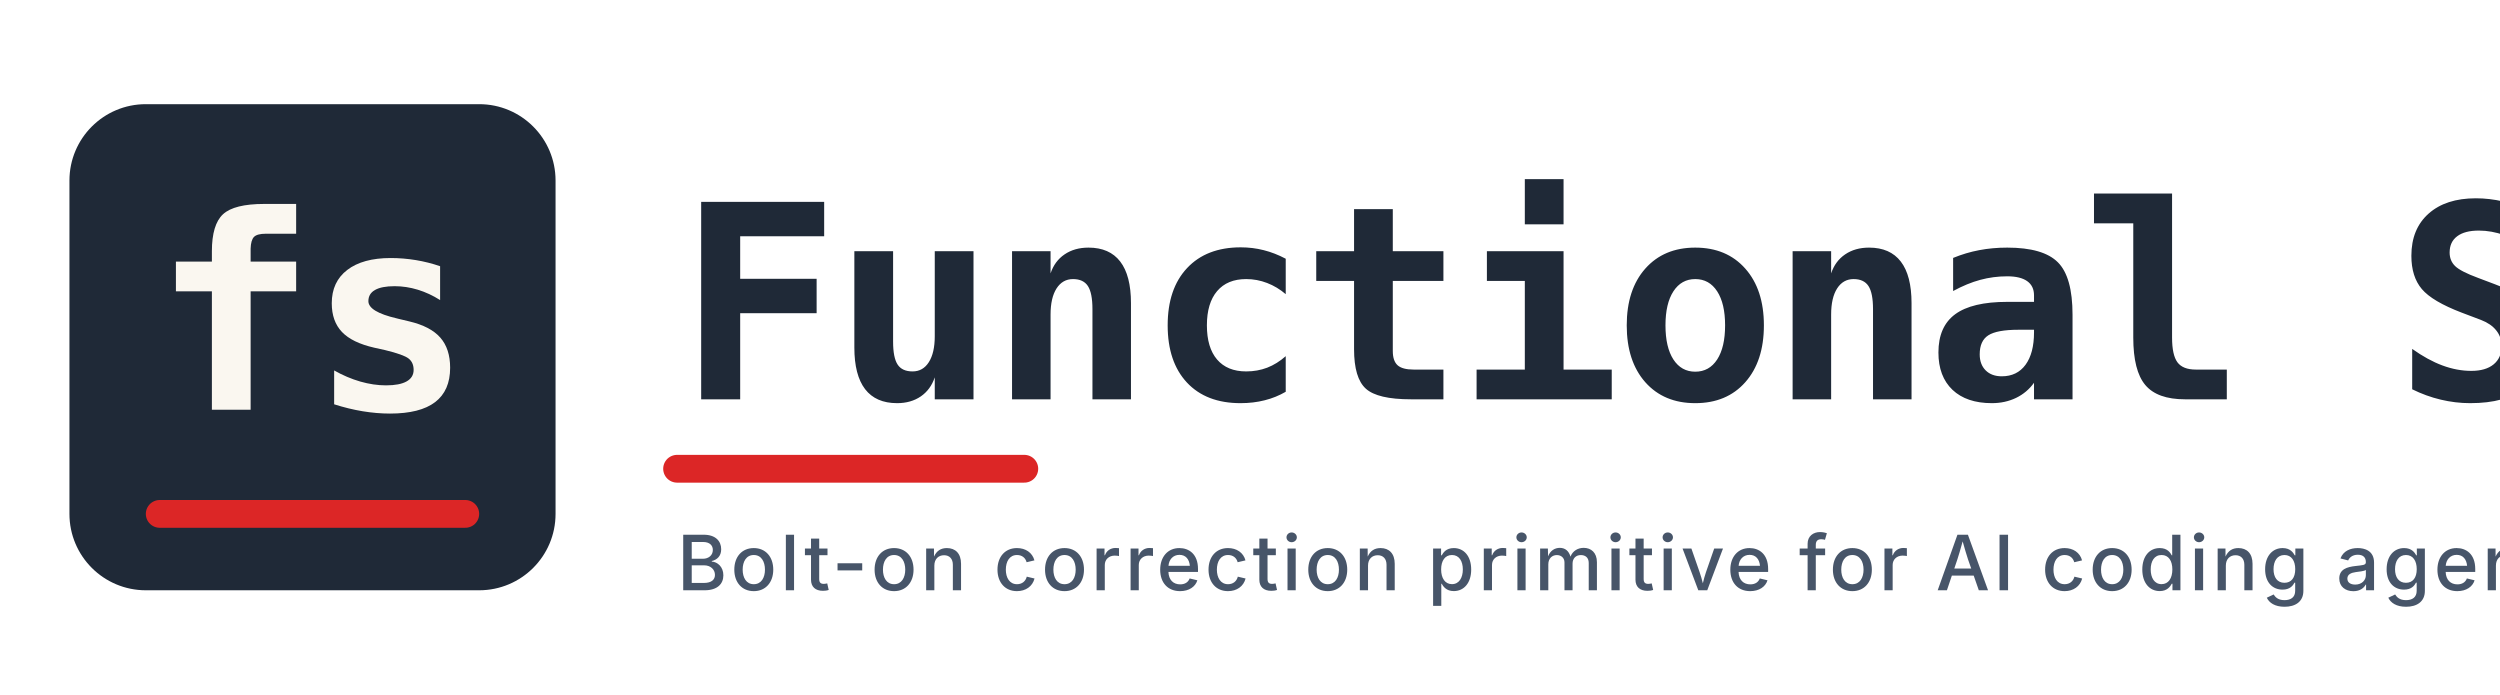
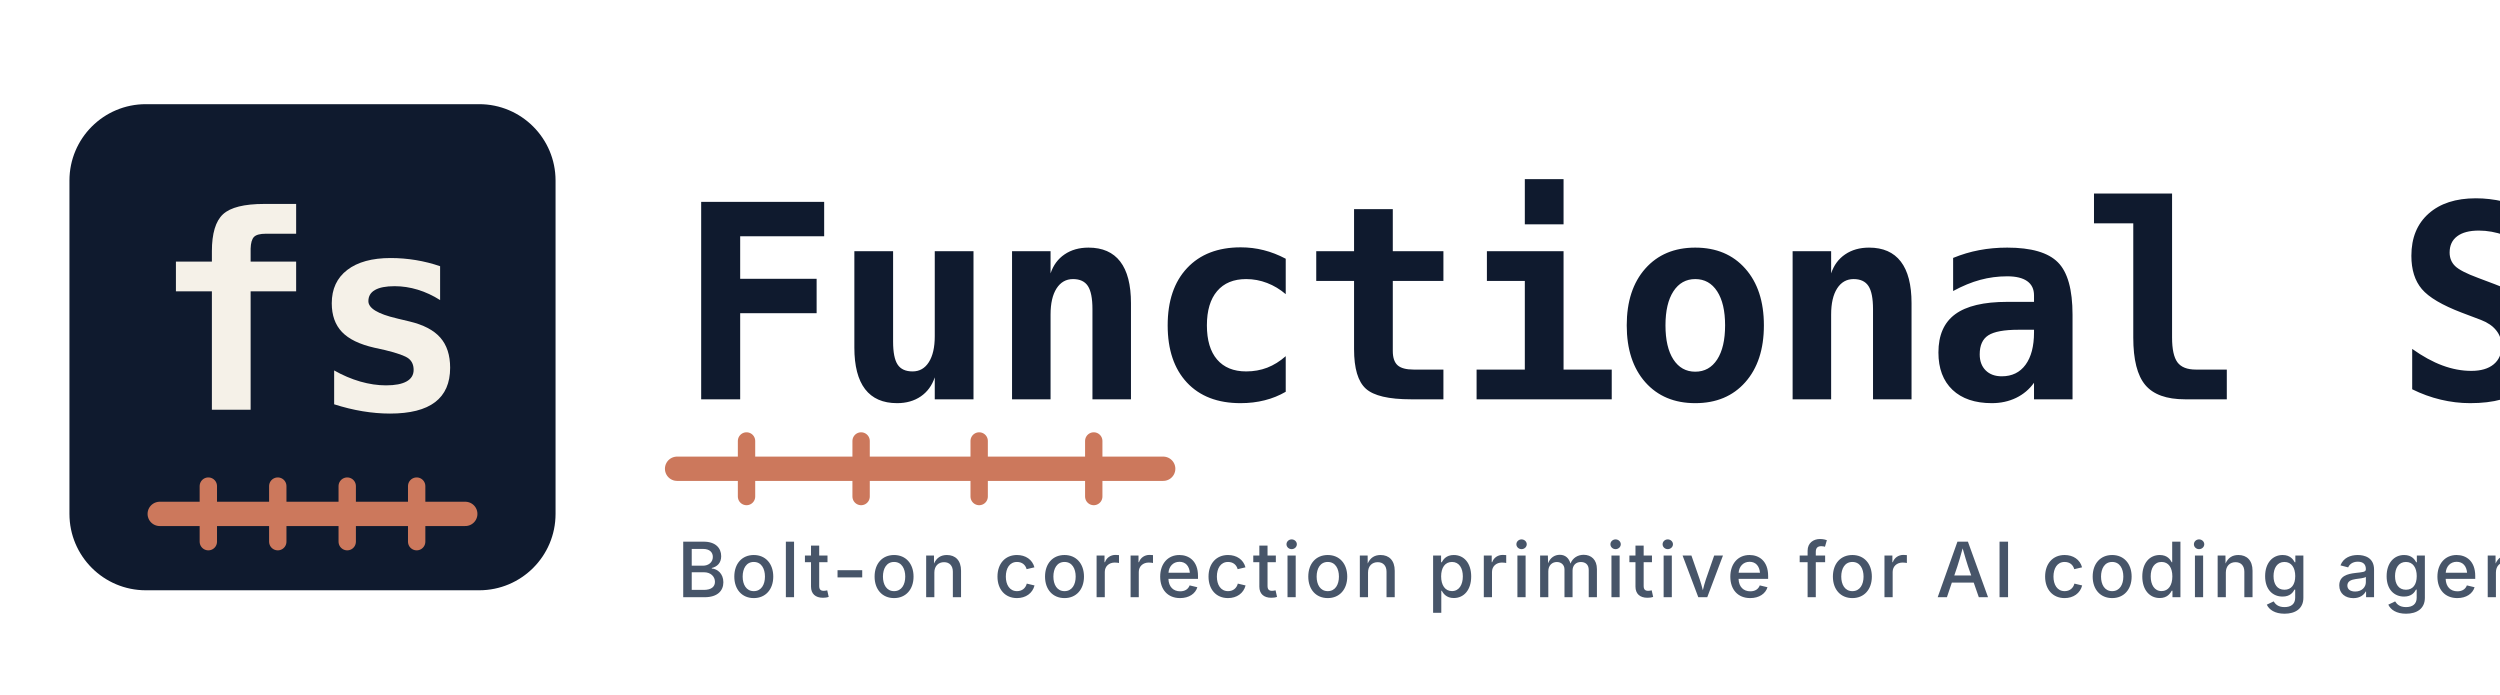
<svg xmlns="http://www.w3.org/2000/svg" viewBox="0 0 720 200" width="720" height="200" role="img" aria-label="Functional Scars">
  <defs>
    <style>
-       .glyph-bg { fill: #1F2937; }
-       .glyph-fg { fill: #FAF7F0; }
-       .scar-line { stroke: #DC2626; stroke-width: 8; stroke-linecap: round; }
-       .wordmark { fill: #1F2937; font-family: "JetBrains Mono", "Fira Code", "Menlo", "Consolas", monospace; font-weight: 800; font-size: 78px; letter-spacing: -2px; }
+       .glyph-bg { fill: #0F1A2E; }
+       .glyph-fg { fill: #F5F1E8; }
+       .scar-line { stroke: #CC785C; stroke-width: 7; stroke-linecap: round; }
+       .stitch { stroke: #CC785C; stroke-width: 5; stroke-linecap: round; }
+       .wordmark { fill: #0F1A2E; font-family: "JetBrains Mono", "Fira Code", "Menlo", "Consolas", monospace; font-weight: 800; font-size: 78px; letter-spacing: -2px; }
      .tagline { fill: #475569; font-family: "Inter", "Segoe UI", "Helvetica Neue", Arial, sans-serif; font-weight: 500; font-size: 22px; letter-spacing: 1px; }
    </style>
  </defs>
  <rect class="glyph-bg" x="20" y="30" width="140" height="140" rx="22" ry="22" />
  <text class="glyph-fg" x="90" y="118" text-anchor="middle" font-family="&quot;JetBrains Mono&quot;,&quot;Fira Code&quot;,&quot;Menlo&quot;,&quot;Consolas&quot;,monospace" font-weight="800" font-size="78" letter-spacing="-2">fs</text>
  <line class="scar-line" x1="46" y1="148" x2="134" y2="148" />
+   <line class="stitch" x1="60" y1="140" x2="60" y2="156" />
+   <line class="stitch" x1="80" y1="140" x2="80" y2="156" />
+   <line class="stitch" x1="100" y1="140" x2="100" y2="156" />
+   <line class="stitch" x1="120" y1="140" x2="120" y2="156" />
  <text class="wordmark" x="195" y="115">Functional Scars</text>
-   <line class="scar-line" x1="195" y1="135" x2="295" y2="135" />
-   <text class="tagline" x="195" y="170">Bolt-on correction primitive for AI coding agents</text>
+   <line class="scar-line" x1="195" y1="135" x2="335" y2="135" />
+   <line class="stitch" x1="215" y1="127" x2="215" y2="143" />
+   <line class="stitch" x1="248" y1="127" x2="248" y2="143" />
+   <line class="stitch" x1="282" y1="127" x2="282" y2="143" />
+   <line class="stitch" x1="315" y1="127" x2="315" y2="143" />
+   <text class="tagline" x="195" y="172">Bolt-on correction primitive for AI coding agents</text>
</svg>
